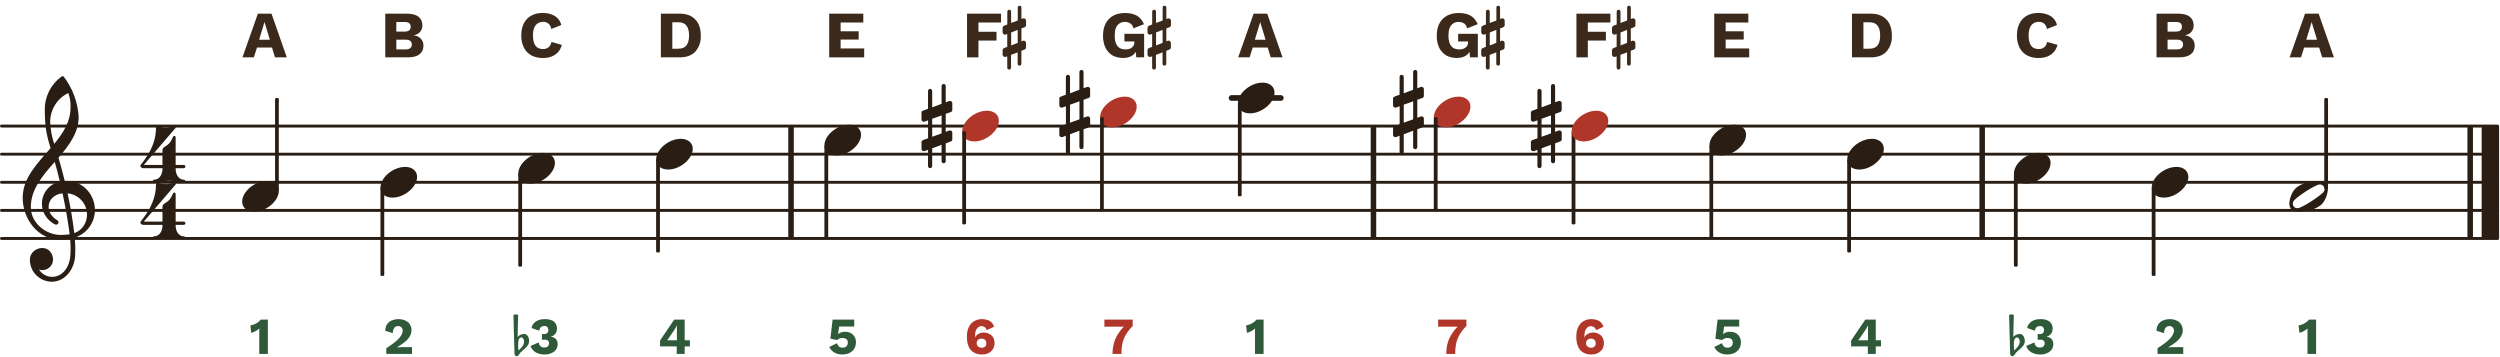
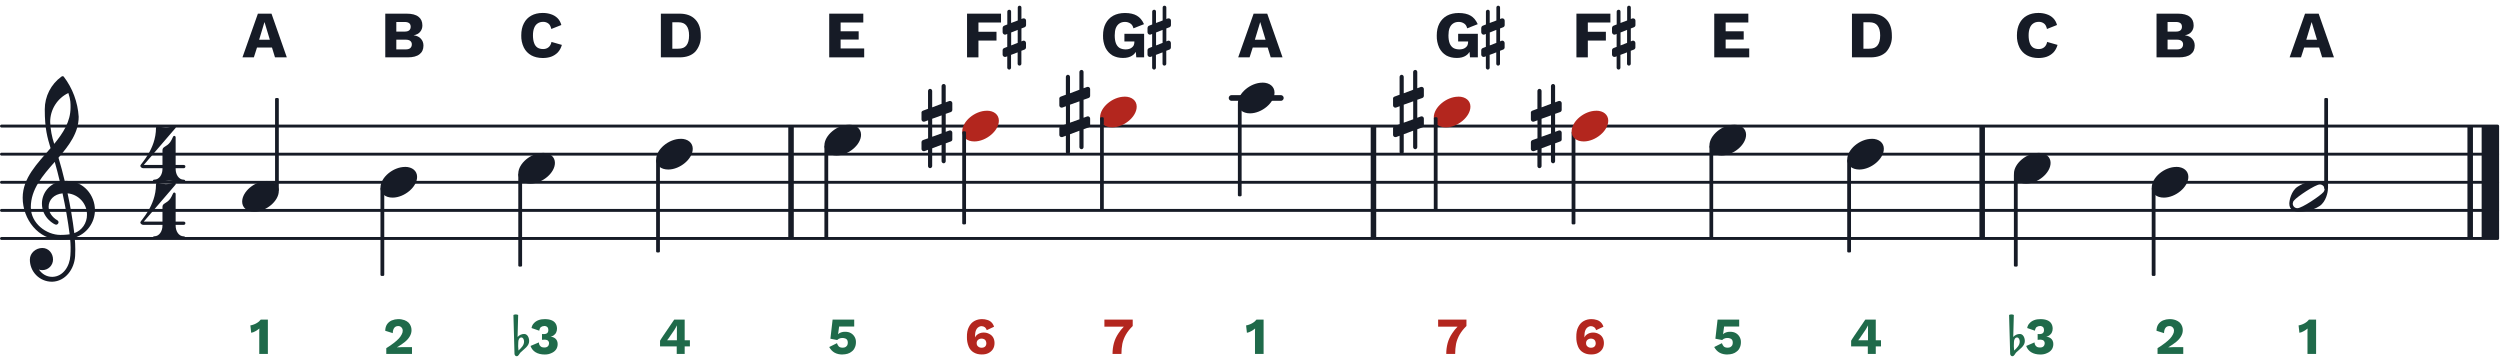
<svg xmlns="http://www.w3.org/2000/svg" xmlns:xlink="http://www.w3.org/1999/xlink" width="421" height="60" viewBox="0 0 421 60">
  <defs>
    <path id="a" d="M4.13-2.58C2.13-2.58 0-.8 0 .9c0 1 .8 1.69 2.05 1.69C4.03 2.58 6.17.8 6.17-.9c0-1-.8-1.69-2.04-1.69m0 0" />
    <path id="f" d="M0-2.25v1.14c0 .2.17.38.38.38l.14-.02.59-.22v3.03l-.86.3a.4.4 0 0 0-.25.36v1.14c0 .2.17.37.38.37l.14-.01L1.1 4v2.73c0 .2.16.36.34.36.2 0 .36-.17.36-.36V3.75l1.58-.6v2.76c0 .18.17.36.36.36s.34-.18.34-.36v-3l.86-.32q.25-.1.25-.34V1.11c0-.2-.17-.38-.37-.38q-.08 0-.14.02l-.6.22v-3.03l.86-.3a.4.4 0 0 0 .25-.36v-1.14c0-.2-.17-.37-.37-.37l-.14.01-.6.22v-2.73c0-.2-.15-.36-.34-.36a.37.37 0 0 0-.36.36v2.98l-1.58.6v-2.76a.37.37 0 0 0-.36-.36c-.18 0-.34.18-.34.36v3l-.86.32q-.24.1-.25.34m3.4.45v3.03L1.8 1.8v-3.03Zm0 0" />
    <path id="o" d="M5.94-1.23c0 .18-.08.39-.2.53C5.21-.08 2.12 2 1.37 2a.77.77 0 0 1-.79-.77C.6 1.05.64.84.8.7 1.28.08 4.4-2 5.13-2c.44 0 .8.33.8.77m-.99-1.35a6 6 0 0 0-3.54.96C.3-.9 0 .73 0 1.23c0 1.08.8 1.35 1.58 1.35 1.89 0 3.06-.63 3.53-.95C6.2.89 6.5-.73 6.5-1.23c0-1.08-.78-1.35-1.56-1.35m0 0" />
    <path id="r" d="m5.03 12.02.02-.82h-.08c-.92 0-1.72-.5-2.2-1.23q.27.11.57.1c.99 0 1.8-.8 1.8-1.79 0-1.05-.76-1.94-1.8-1.94-1.1 0-2.1.85-2.1 1.94a3.7 3.7 0 0 0 3.68 3.74Zm3.69-8.18a73 73 0 0 0-1.13-6.7 3.6 3.6 0 0 1 3.27 3.6c0 1.4-.84 2.65-2.14 3.1M1.4-.53c0-3.03 2-5.33 4.03-7.63q.47 1.66.86 3.32a3.8 3.8 0 0 0-3.02 3.73c0 2.36 2.1 3.53 2.38 3.53.23 0 .42-.2.42-.42q0-.15-.14-.28C4.87 1.1 4.4.23 4.4-.61c0-1.1.86-2.1 2.34-2.25a81 81 0 0 1 1.2 6.9c-.67.1-1.53.1-1.56.1-2.33 0-4.98-1.92-4.98-4.67m3.32-9.94C2.52-7.9.03-5.47.03-2.12c0 3.67 2.66 7.07 6.31 7.07.85 0 1.58-.12 1.68-.14a16 16 0 0 1 .04 2.78c-.1 1.86-1.25 3.57-3.01 3.61l-.02.82c2.16-.07 3.69-2.07 3.83-4.32q.03-.54.03-1.1 0-.99-.1-2A4.9 4.9 0 0 0 12.2-.02c0-2.52-1.9-4.94-4.84-4.94l-.25.02a66 66 0 0 0-1.05-3.92c1.77-2.07 3.4-4.2 3.4-6.9a12.4 12.4 0 0 0-2.52-6.76.3.3 0 0 0-.38 0 6.8 6.8 0 0 0-2.81 5.51c0 3.33.44 4.74.98 6.55m3.36-6.86c0 2.38-1.25 4.3-2.75 6.13a13 13 0 0 1-.68-3.68 5.4 5.4 0 0 1 3.06-4.89c.4 1.2.37 1.8.37 2.44m0 0" />
    <path id="b" d="M7.34-2.1q-.21.75-.68 1.26a3 3 0 0 1-1.13.73Q4.9.11 4.11.11 3 .1 2.19-.34 1.37-.8.94-1.64A4.4 4.4 0 0 1 .5-3.7q0-1.19.44-2.03.43-.85 1.25-1.3.81-.45 1.92-.45.76 0 1.4.22.65.21 1.1.66t.64 1.15l-1.69.67q-.15-.68-.51-.93a1.4 1.4 0 0 0-.88-.27q-.53 0-.92.27-.38.25-.58.76-.2.5-.2 1.25t.19 1.27q.17.51.56.78.39.25.97.25.53 0 .9-.3.38-.3.5-.9Zm0 0" />
    <path id="g" d="M6.53-5.87h-3.8v1.56h3.04v1.48H2.73V0H.81v-7.36h5.72Zm0 0" />
    <path id="j" d="M3.94-7.36q1.73 0 2.65.97.93.96.93 2.7a3.8 3.8 0 0 1-.93 2.74Q5.67 0 3.94 0H.8v-7.36Zm-.19 5.9q.94 0 1.36-.56.44-.56.44-1.67 0-1.09-.44-1.65-.42-.57-1.36-.57H2.73v4.46Zm0 0" />
    <path id="k" d="M.81 0v-7.36h5.74v1.49H2.73v1.48h3.04V-3H2.73v1.5H6.7V0Zm0 0" />
    <path id="n" d="M7.52 0H5.53l-.51-1.66H2.5L1.97 0H.05l2.6-7.36h2.29ZM2.86-2.97h1.8l-.9-2.98Zm0 0" />
    <path id="q" d="M.81 0v-7.36H4.4q1.35 0 2 .52.66.5.66 1.47 0 .62-.38 1.07-.35.45-1.1.58.83.11 1.24.6.42.46.42 1.14 0 .95-.67 1.46-.65.52-2 .52Zm1.86-1.34h1.56q.54 0 .79-.22a.8.8 0 0 0 .26-.61.7.7 0 0 0-.26-.6q-.25-.21-.79-.21H2.67Zm0-3h1.4q1.02 0 1.02-.82 0-.8-1.03-.8H2.67Zm0 0" />
    <path id="t" d="M3.86.1Q2.87.1 2.1-.32 1.35-.77.92-1.6A4.6 4.6 0 0 1 .5-3.67q0-1.2.44-2.03.45-.86 1.28-1.32.84-.45 1.97-.45 1.25 0 2.01.45.76.44 1.2 1.43l-1.78.7q-.13-.57-.51-.81a1.6 1.6 0 0 0-.92-.27q-.55 0-.94.27-.39.26-.6.78-.18.5-.18 1.23 0 .79.2 1.32.2.51.61.78.4.24 1.02.25.32 0 .6-.08.25-.07.46-.24.2-.15.31-.37.1-.24.11-.55v-.1H4.1v-1.29h3.32V0H6.1l-.08-.92q-.23.38-.6.62-.62.41-1.57.4m0 0" />
    <path id="c" d="M3.19 0v-1.27H.38v-.95l.2-.33.31-.47 1.88-2.76h1.76v3.48h.88v1.03h-.88V0ZM1.58-2.3h1.64v-2.1l.01-.39h-.01l-.22.4-.2.34-1.03 1.5-.1.12zm0 0" />
    <path id="e" d="M2.64.1Q1.7.1 1.08-.28.48-.64.23-1.34l1.4-.6q.02.32.15.5a1 1 0 0 0 .31.28q.2.08.49.08.23 0 .4-.08t.27-.25a1 1 0 0 0 .1-.37.6.6 0 0 0-.1-.36.5.5 0 0 0-.25-.2 1.3 1.3 0 0 0-.62-.05l-.22.02v-.99l.12.02h.17q.42 0 .6-.18.18-.15.18-.53 0-.3-.18-.48a.7.7 0 0 0-.5-.17 1 1 0 0 0-.57.18q-.21.18-.28.61L.4-4.36q.08-.49.4-.81.3-.34.78-.52t1.06-.17q.67 0 1.13.19.45.18.68.54t.24.85q0 .37-.13.64-.1.25-.3.4-.17.17-.35.24l-.3.1a1.4 1.4 0 0 1 .75.27 1 1 0 0 1 .31.38q.13.24.13.58 0 .55-.28.94t-.79.6Q3.25.1 2.64.1m0 0" />
    <path id="i" d="M3-5.86q.45 0 .84.13.4.1.7.39.3.28.46.76L3.77-4a1 1 0 0 0-.3-.48 1 1 0 0 0-.58-.2q-.23 0-.45.13-.21.12-.36.33-.15.23-.22.53-.06.32-.06.72v.14l.01.05q.1-.27.33-.44.22-.18.5-.28.3-.1.6-.1.53 0 .95.23.42.2.65.59t.24.94q0 .6-.27 1.03-.27.42-.75.67-.48.24-1.15.23-.75 0-1.3-.32a2 2 0 0 1-.88-.99 4 4 0 0 1-.3-1.6Q.41-3.88.76-4.54q.33-.67.92-1A2.6 2.6 0 0 1 3-5.86m-.1 3.28q-.24 0-.43.1a.7.7 0 0 0-.4.67q0 .23.1.4.12.17.3.27t.42.1q.39 0 .6-.2t.21-.57a1 1 0 0 0-.1-.4.6.6 0 0 0-.27-.27 1 1 0 0 0-.44-.1m0 0" />
    <path id="l" d="M2.5.1q-.75 0-1.31-.3-.55-.3-.92-.96l1.3-.65q.12.35.32.56.22.2.64.2.29 0 .47-.1a1 1 0 0 0 .3-.29 1 1 0 0 0 .1-.45 1 1 0 0 0-.09-.44.6.6 0 0 0-.3-.26 1.4 1.4 0 0 0-1.16.06q-.13.08-.24.19L.47-2.56l.37-3.22h3.64v1.17H1.94l-.16 1.16-.01.14q.16-.2.48-.31.33-.12.7-.11.58 0 .97.23a1.7 1.7 0 0 1 .85 1.52q0 .55-.2.93-.15.38-.5.64-.3.26-.71.38T2.5.09m0 0" />
    <path id="m" d="M.53 0v-.97q.73-.45 1.25-.86.53-.4.86-.76a3 3 0 0 0 .48-.68q.18-.32.18-.64t-.2-.54a.7.7 0 0 0-.58-.24q-.43 0-.66.32-.22.3-.24.87L.35-3.9q.02-.65.3-1.08.3-.44.8-.66a3 3 0 0 1 2.14-.05q.41.16.69.42A1.8 1.8 0 0 1 4.78-4q0 .55-.3 1.05-.27.48-.82.93t-1.32.9v.01l.35-.01.42-.02h1.75V0Zm0 0" />
    <path id="p" d="M1.67 0v-3.78l.02-.5q-.3.25-.66.45a2 2 0 0 1-.72.27L.17-4.8q.22-.03.47-.12a3 3 0 0 0 .97-.53q.2-.18.31-.33h1.2V0Zm0 0" />
    <path id="u" d="M.28-5.78h4.77v1.08Q4.33-4 3.9-3.25t-.6 1.56q-.15.8-.15 1.69h-1.5q0-.95.23-1.81t.77-1.66q.37-.58.9-1.12H.28Zm0 0" />
    <path id="d" d="M.42-.34c0-.38.17-.77.52-.77.3 0 .45.36.45.69C1.4.2.91.66.45 1.09Q.4.74.4.4V.3Zm-.64 1.97c0 .21.16.42.36.42.34 0 .44-.42.66-.64C1.4.83 2.25.34 2.25-.5c0-.6-.3-1.2-.84-1.2-.43 0-.83.18-1.11.51L.4-4.9a.9.9 0 0 0-.8 0Zm0 0" />
    <path id="h" d="M0-1.64v.72C0-.7.19-.5.4-.5l.16-.03.22-.1v2.18l-.51.2a.4.4 0 0 0-.27.4v.7c0 .23.19.4.4.4l.16-.02.22-.09v1.92c0 .17.16.32.33.32s.31-.15.31-.32V2.9l1.11-.42V4.4c0 .17.14.31.31.31.18 0 .32-.14.32-.3v-2.2l.53-.2a.4.4 0 0 0 .25-.38V.92c0-.23-.17-.42-.4-.42L3.4.53l-.23.1v-2.18l.53-.2a.4.4 0 0 0 .25-.4v-.7c0-.23-.17-.4-.4-.4l-.15.02-.23.09v-1.92a.3.3 0 0 0-.32-.32.3.3 0 0 0-.3.32v2.17l-1.12.42v-1.92a.3.3 0 0 0-.31-.31c-.17 0-.33.14-.33.3v2.18l-.51.2a.4.4 0 0 0-.27.38m2.53.33V.88l-1.1.43V-.87Zm0 0" />
    <path id="s" d="M3.7-2.22c0 .9-.53 1.78-1.37 1.78-.16 0-.24.1-.24.2 0 .13.08.24.24.24.83 0 1.64-.25 2.48-.25.83 0 1.64.25 2.47.25q.24-.02.24-.23 0-.18-.24-.2c-.84 0-1.36-.88-1.36-1.79ZM-.03-2.8c0 .17.14.44.58.44H3.7v.14h2.22v-.14h1.36c.19 0 .28-.16.28-.3 0-.12-.1-.25-.28-.25H5.92v-4.64c0-.17-.12-.26-.25-.26-.23 0-.26.48-.67 1.06-.64.84-1.3.72-1.3 1.36v2.48H.55l5.37-6.25c.11-.14-.06-.37-.33-.3-.42.13-.87.24-1.34.24q-.68-.02-1.34-.23c-.16-.07-.3.1-.3.3C2.6-5.5-.03-3.04-.03-2.8m0 0" />
  </defs>
-   <path fill="none" stroke="#2a1e14" stroke-linecap="round" stroke-miterlimit="10" stroke-width=".96" d="M207.4 16.5h8.29" />
-   <path fill="none" stroke="#2a1e14" stroke-linecap="round" stroke-miterlimit="10" stroke-width=".49" d="M.25 40.16H420.6M.25 35.43H420.6M.25 30.7H420.6M.25 25.96H420.6M.25 21.23H420.6" />
-   <path fill="none" stroke="#2a1e14" stroke-miterlimit="10" stroke-width="2.94" d="M419.38 40.16V21.23" />
-   <path fill="none" stroke="#2a1e14" stroke-miterlimit="10" stroke-width=".93" d="M415.98 40.16V21.23M133.21 40.16V21.23M333.8 40.16V21.23M231.29 40.16V21.23" />
-   <use xlink:href="#a" x="311.07" y="25.96" fill="#2a1e14" />
-   <use xlink:href="#a" x="339.15" y="28.33" fill="#2a1e14" />
-   <use xlink:href="#b" x="339.15" y="9.66" fill="#3b2a1b" />
-   <path fill="none" stroke="#2a1e14" stroke-linejoin="round" stroke-miterlimit="10" stroke-width=".4" d="M311.27 42.32h.24V27.04h-.24Zm0 0" />
-   <path fill="#2a1e14" d="M311.27 42.32h.24V27.04h-.24Zm0 0" />
-   <use xlink:href="#c" x="311.35" y="59.6" fill="#2f5a3a" />
-   <use xlink:href="#d" x="338.73" y="57.94" fill="#2f5a3a" />
-   <use xlink:href="#e" x="340.98" y="59.6" fill="#2f5a3a" />
-   <path fill="none" stroke="#2a1e14" stroke-linejoin="round" stroke-miterlimit="10" stroke-width=".4" d="M339.34 44.7h.24V29.4h-.24Zm0 0" />
-   <path fill="#2a1e14" d="M339.34 44.7h.24V29.4h-.24Zm0 0" />
-   <path fill="none" stroke="#2a1e14" stroke-linejoin="round" stroke-miterlimit="10" stroke-width=".4" d="M264.86 37.59h.24V22.31h-.24Zm0 0" />
-   <path fill="#2a1e14" d="M264.86 37.59h.23V22.31h-.23Zm0 0" />
-   <use xlink:href="#f" x="234.59" y="18.86" fill="#2a1e14" />
-   <use xlink:href="#g" x="264.66" y="9.66" fill="#3b2a1b" />
-   <use xlink:href="#h" x="271.46" y="6.34" fill="#3b2a1b" />
-   <use xlink:href="#a" x="264.66" y="21.23" fill="#b0362a" />
-   <use xlink:href="#i" x="265.02" y="59.6" fill="#b0362a" />
-   <use xlink:href="#j" x="311.07" y="9.66" fill="#3b2a1b" />
-   <use xlink:href="#f" x="257.8" y="21.23" fill="#2a1e14" />
-   <use xlink:href="#k" x="287.87" y="9.66" fill="#3b2a1b" />
-   <use xlink:href="#a" x="287.87" y="23.59" fill="#2a1e14" />
-   <use xlink:href="#l" x="288.4" y="59.6" fill="#2f5a3a" />
-   <path fill="none" stroke="#2a1e14" stroke-linejoin="round" stroke-miterlimit="10" stroke-width=".4" d="M288.07 39.96h.23V24.67h-.23Zm0 0" />
-   <path fill="#2a1e14" d="M288.07 39.96h.23V24.68h-.23Zm0 0" />
-   <use xlink:href="#a" x="362.35" y="30.69" fill="#2a1e14" />
-   <use xlink:href="#m" x="362.8" y="59.6" fill="#2f5a3a" />
-   <path fill="none" stroke="#2a1e14" stroke-linejoin="round" stroke-miterlimit="10" stroke-width=".4" d="M362.55 46.27h.24v-14.5h-.24Zm0 0" />
-   <path fill="#2a1e14" d="M362.55 46.27h.24v-14.5h-.24Zm0 0" />
-   <use xlink:href="#n" x="385.52" y="9.66" fill="#3b2a1b" />
-   <use xlink:href="#o" x="385.52" y="33.06" fill="#2a1e14" />
-   <use xlink:href="#p" x="386.91" y="59.6" fill="#2f5a3a" />
-   <path fill="none" stroke="#2a1e14" stroke-linejoin="round" stroke-miterlimit="10" stroke-width=".4" d="M391.6 31.63h.24V16.7h-.23Zm0 0" />
-   <path fill="#2a1e14" d="M391.6 31.63h.24V16.7h-.23Zm0 0" />
-   <use xlink:href="#q" x="362.35" y="9.66" fill="#3b2a1b" />
-   <path fill="none" stroke="#2a1e14" stroke-linejoin="round" stroke-miterlimit="10" stroke-width=".4" d="M110.69 42.32h.24V27.04h-.24Zm0 0" />
-   <path fill="#2a1e14" d="M110.69 42.32h.24V27.04h-.24Zm0 0" />
-   <use xlink:href="#b" x="87.28" y="9.66" fill="#3b2a1b" />
-   <use xlink:href="#a" x="87.28" y="28.33" fill="#2a1e14" />
-   <use xlink:href="#d" x="86.86" y="57.94" fill="#2f5a3a" />
-   <use xlink:href="#e" x="89.11" y="59.6" fill="#2f5a3a" />
-   <path fill="none" stroke="#2a1e14" stroke-linejoin="round" stroke-miterlimit="10" stroke-width=".4" d="M87.48 44.7h.24V29.4h-.24Zm0 0" />
-   <path fill="#2a1e14" d="M87.48 44.7h.24V29.4h-.24Zm0 0" />
-   <use xlink:href="#j" x="110.49" y="9.66" fill="#3b2a1b" />
-   <use xlink:href="#a" x="110.49" y="25.96" fill="#2a1e14" />
-   <use xlink:href="#c" x="110.77" y="59.6" fill="#2f5a3a" />
-   <use xlink:href="#k" x="138.83" y="9.66" fill="#3b2a1b" />
-   <use xlink:href="#a" x="138.83" y="23.59" fill="#2a1e14" />
-   <use xlink:href="#l" x="139.37" y="59.6" fill="#2f5a3a" />
-   <path fill="none" stroke="#2a1e14" stroke-linejoin="round" stroke-miterlimit="10" stroke-width=".4" d="M139.03 39.96h.24V24.67h-.24Zm0 0" />
-   <path fill="#2a1e14" d="M139.03 39.96h.24V24.68h-.24Zm0 0" />
-   <use xlink:href="#n" x="40.78" y="9.66" fill="#3b2a1b" />
-   <use xlink:href="#a" x="40.78" y="33.06" fill="#2a1e14" />
-   <use xlink:href="#r" x="3.79" y="35.42" fill="#2a1e14" />
-   <use xlink:href="#s" x="23.66" y="30.69" fill="#2a1e14" />
-   <use xlink:href="#s" x="23.66" y="40.23" fill="#2a1e14" />
-   <use xlink:href="#p" x="41.99" y="59.6" fill="#2f5a3a" />
-   <path fill="none" stroke="#2a1e14" stroke-linejoin="round" stroke-miterlimit="10" stroke-width=".4" d="M46.52 31.98h.23V16.7h-.23Zm0 0" />
-   <path fill="#2a1e14" d="M46.52 31.98h.23V16.7h-.23Zm0 0" />
-   <use xlink:href="#q" x="64.07" y="9.66" fill="#3b2a1b" />
-   <use xlink:href="#a" x="64.07" y="30.69" fill="#2a1e14" />
-   <use xlink:href="#m" x="64.52" y="59.6" fill="#2f5a3a" />
-   <path fill="none" stroke="#2a1e14" stroke-linejoin="round" stroke-miterlimit="10" stroke-width=".4" d="M64.27 46.27h.24v-14.5h-.24Zm0 0" />
-   <path fill="#2a1e14" d="M64.27 46.27h.24v-14.5h-.24Zm0 0" />
-   <path fill="none" stroke="#2a1e14" stroke-linejoin="round" stroke-miterlimit="10" stroke-width=".4" d="M208.66 32.86h.23V17.57h-.23Zm0 0" />
-   <path fill="#2a1e14" d="M208.66 32.86h.23V17.57h-.23Zm0 0" />
-   <use xlink:href="#t" x="185.25" y="9.66" fill="#3b2a1b" />
-   <use xlink:href="#h" x="193.24" y="6.34" fill="#3b2a1b" />
-   <use xlink:href="#a" x="185.25" y="18.86" fill="#b0362a" />
-   <use xlink:href="#u" x="185.7" y="59.6" fill="#b0362a" />
-   <path fill="none" stroke="#2a1e14" stroke-linejoin="round" stroke-miterlimit="10" stroke-width=".4" d="M185.45 35.23h.23V19.94h-.23Zm0 0" />
-   <path fill="#2a1e14" d="M185.45 35.23h.23V19.94h-.23Zm0 0" />
-   <use xlink:href="#f" x="178.39" y="18.86" fill="#2a1e14" />
-   <use xlink:href="#n" x="208.46" y="9.66" fill="#3b2a1b" />
-   <use xlink:href="#a" x="208.46" y="16.5" fill="#2a1e14" />
-   <use xlink:href="#p" x="209.67" y="59.6" fill="#2f5a3a" />
-   <use xlink:href="#t" x="241.45" y="9.66" fill="#3b2a1b" />
-   <use xlink:href="#h" x="249.44" y="6.34" fill="#3b2a1b" />
-   <use xlink:href="#a" x="241.45" y="18.86" fill="#b0362a" />
-   <use xlink:href="#u" x="241.9" y="59.6" fill="#b0362a" />
-   <path fill="none" stroke="#2a1e14" stroke-linejoin="round" stroke-miterlimit="10" stroke-width=".4" d="M241.65 35.23h.24V19.94h-.24Zm0 0" />
-   <path fill="#2a1e14" d="M241.65 35.23h.24V19.94h-.24Zm0 0" />
-   <use xlink:href="#g" x="162.04" y="9.66" fill="#3b2a1b" />
-   <use xlink:href="#h" x="168.84" y="6.34" fill="#3b2a1b" />
-   <use xlink:href="#a" x="162.04" y="21.23" fill="#b0362a" />
-   <use xlink:href="#i" x="162.4" y="59.6" fill="#b0362a" />
-   <path fill="none" stroke="#2a1e14" stroke-linejoin="round" stroke-miterlimit="10" stroke-width=".4" d="M162.24 37.59h.24V22.31h-.24Zm0 0" />
-   <path fill="#2a1e14" d="M162.24 37.59h.24V22.31h-.24Zm0 0" />
-   <use xlink:href="#f" x="155.18" y="21.23" fill="#2a1e14" />
+   <path fill="none" stroke="#161b26" stroke-linecap="round" stroke-miterlimit="10" stroke-width=".96" d="M207.4 16.5h8.29" />
+   <path fill="none" stroke="#161b26" stroke-linecap="round" stroke-miterlimit="10" stroke-width=".49" d="M.25 40.16H420.6M.25 35.43H420.6M.25 30.7H420.6M.25 25.96H420.6M.25 21.23H420.6" />
+   <path fill="none" stroke="#161b26" stroke-miterlimit="10" stroke-width="2.94" d="M419.38 40.16V21.23" />
+   <path fill="none" stroke="#161b26" stroke-miterlimit="10" stroke-width=".93" d="M415.98 40.16V21.23M133.21 40.16V21.23M333.8 40.16V21.23M231.29 40.16V21.23" />
+   <use xlink:href="#a" x="311.07" y="25.96" fill="#161b26" />
+   <use xlink:href="#a" x="339.15" y="28.33" fill="#161b26" />
+   <use xlink:href="#b" x="339.15" y="9.66" fill="#161b26" />
+   <path fill="none" stroke="#161b26" stroke-linejoin="round" stroke-miterlimit="10" stroke-width=".4" d="M311.27 42.32h.24V27.04h-.24Zm0 0" />
+   <path fill="#161b26" d="M311.27 42.32h.24V27.04h-.24Zm0 0" />
+   <use xlink:href="#c" x="311.35" y="59.6" fill="#1f6a4a" />
+   <use xlink:href="#d" x="338.73" y="57.94" fill="#1f6a4a" />
+   <use xlink:href="#e" x="340.98" y="59.6" fill="#1f6a4a" />
+   <path fill="none" stroke="#161b26" stroke-linejoin="round" stroke-miterlimit="10" stroke-width=".4" d="M339.34 44.7h.24V29.4h-.24Zm0 0" />
+   <path fill="#161b26" d="M339.34 44.7h.24V29.4h-.24Zm0 0" />
+   <path fill="none" stroke="#161b26" stroke-linejoin="round" stroke-miterlimit="10" stroke-width=".4" d="M264.86 37.59h.24V22.31h-.24Zm0 0" />
+   <path fill="#161b26" d="M264.86 37.59h.23V22.31h-.23Zm0 0" />
+   <use xlink:href="#f" x="234.59" y="18.86" fill="#161b26" />
+   <use xlink:href="#g" x="264.66" y="9.66" fill="#161b26" />
+   <use xlink:href="#h" x="271.46" y="6.34" fill="#161b26" />
+   <use xlink:href="#a" x="264.66" y="21.23" fill="#b3261e" />
+   <use xlink:href="#i" x="265.02" y="59.6" fill="#b3261e" />
+   <use xlink:href="#j" x="311.07" y="9.66" fill="#161b26" />
+   <use xlink:href="#f" x="257.8" y="21.23" fill="#161b26" />
+   <use xlink:href="#k" x="287.87" y="9.66" fill="#161b26" />
+   <use xlink:href="#a" x="287.87" y="23.59" fill="#161b26" />
+   <use xlink:href="#l" x="288.4" y="59.6" fill="#1f6a4a" />
+   <path fill="none" stroke="#161b26" stroke-linejoin="round" stroke-miterlimit="10" stroke-width=".4" d="M288.07 39.96h.23V24.67h-.23Zm0 0" />
+   <path fill="#161b26" d="M288.07 39.96h.23V24.68h-.23Zm0 0" />
+   <use xlink:href="#a" x="362.35" y="30.69" fill="#161b26" />
+   <use xlink:href="#m" x="362.8" y="59.6" fill="#1f6a4a" />
+   <path fill="none" stroke="#161b26" stroke-linejoin="round" stroke-miterlimit="10" stroke-width=".4" d="M362.55 46.27h.24v-14.5h-.24Zm0 0" />
+   <path fill="#161b26" d="M362.55 46.27h.24v-14.5h-.24Zm0 0" />
+   <use xlink:href="#n" x="385.52" y="9.66" fill="#161b26" />
+   <use xlink:href="#o" x="385.52" y="33.06" fill="#161b26" />
+   <use xlink:href="#p" x="386.91" y="59.6" fill="#1f6a4a" />
+   <path fill="none" stroke="#161b26" stroke-linejoin="round" stroke-miterlimit="10" stroke-width=".4" d="M391.6 31.63h.24V16.7h-.23Zm0 0" />
+   <path fill="#161b26" d="M391.6 31.63h.24V16.7h-.23Zm0 0" />
+   <use xlink:href="#q" x="362.35" y="9.66" fill="#161b26" />
+   <path fill="none" stroke="#161b26" stroke-linejoin="round" stroke-miterlimit="10" stroke-width=".4" d="M110.69 42.32h.24V27.04h-.24Zm0 0" />
+   <path fill="#161b26" d="M110.69 42.32h.24V27.04h-.24Zm0 0" />
+   <use xlink:href="#b" x="87.28" y="9.66" fill="#161b26" />
+   <use xlink:href="#a" x="87.28" y="28.33" fill="#161b26" />
+   <use xlink:href="#d" x="86.86" y="57.94" fill="#1f6a4a" />
+   <use xlink:href="#e" x="89.11" y="59.6" fill="#1f6a4a" />
+   <path fill="none" stroke="#161b26" stroke-linejoin="round" stroke-miterlimit="10" stroke-width=".4" d="M87.48 44.7h.24V29.4h-.24Zm0 0" />
+   <path fill="#161b26" d="M87.48 44.7h.24V29.4h-.24Zm0 0" />
+   <use xlink:href="#j" x="110.49" y="9.66" fill="#161b26" />
+   <use xlink:href="#a" x="110.49" y="25.96" fill="#161b26" />
+   <use xlink:href="#c" x="110.77" y="59.6" fill="#1f6a4a" />
+   <use xlink:href="#k" x="138.83" y="9.66" fill="#161b26" />
+   <use xlink:href="#a" x="138.83" y="23.59" fill="#161b26" />
+   <use xlink:href="#l" x="139.37" y="59.6" fill="#1f6a4a" />
+   <path fill="none" stroke="#161b26" stroke-linejoin="round" stroke-miterlimit="10" stroke-width=".4" d="M139.03 39.96h.24V24.67h-.24Zm0 0" />
+   <path fill="#161b26" d="M139.03 39.96h.24V24.68h-.24Zm0 0" />
+   <use xlink:href="#n" x="40.78" y="9.66" fill="#161b26" />
+   <use xlink:href="#a" x="40.78" y="33.06" fill="#161b26" />
+   <use xlink:href="#r" x="3.79" y="35.42" fill="#161b26" />
+   <use xlink:href="#s" x="23.66" y="30.69" fill="#161b26" />
+   <use xlink:href="#s" x="23.66" y="40.23" fill="#161b26" />
+   <use xlink:href="#p" x="41.99" y="59.6" fill="#1f6a4a" />
+   <path fill="none" stroke="#161b26" stroke-linejoin="round" stroke-miterlimit="10" stroke-width=".4" d="M46.52 31.98h.23V16.7h-.23Zm0 0" />
+   <path fill="#161b26" d="M46.52 31.98h.23V16.7h-.23Zm0 0" />
+   <use xlink:href="#q" x="64.07" y="9.66" fill="#161b26" />
+   <use xlink:href="#a" x="64.07" y="30.69" fill="#161b26" />
+   <use xlink:href="#m" x="64.52" y="59.6" fill="#1f6a4a" />
+   <path fill="none" stroke="#161b26" stroke-linejoin="round" stroke-miterlimit="10" stroke-width=".4" d="M64.27 46.27h.24v-14.5h-.24Zm0 0" />
+   <path fill="#161b26" d="M64.27 46.27h.24v-14.5h-.24Zm0 0" />
+   <path fill="none" stroke="#161b26" stroke-linejoin="round" stroke-miterlimit="10" stroke-width=".4" d="M208.66 32.86h.23V17.57h-.23Zm0 0" />
+   <path fill="#161b26" d="M208.66 32.86h.23V17.57h-.23Zm0 0" />
+   <use xlink:href="#t" x="185.25" y="9.66" fill="#161b26" />
+   <use xlink:href="#h" x="193.24" y="6.34" fill="#161b26" />
+   <use xlink:href="#a" x="185.25" y="18.86" fill="#b3261e" />
+   <use xlink:href="#u" x="185.7" y="59.6" fill="#b3261e" />
+   <path fill="none" stroke="#161b26" stroke-linejoin="round" stroke-miterlimit="10" stroke-width=".4" d="M185.45 35.23h.23V19.94h-.23Zm0 0" />
+   <path fill="#161b26" d="M185.45 35.23h.23V19.94h-.23Zm0 0" />
+   <use xlink:href="#f" x="178.39" y="18.86" fill="#161b26" />
+   <use xlink:href="#n" x="208.46" y="9.66" fill="#161b26" />
+   <use xlink:href="#a" x="208.46" y="16.5" fill="#161b26" />
+   <use xlink:href="#p" x="209.67" y="59.6" fill="#1f6a4a" />
+   <use xlink:href="#t" x="241.45" y="9.66" fill="#161b26" />
+   <use xlink:href="#h" x="249.44" y="6.34" fill="#161b26" />
+   <use xlink:href="#a" x="241.45" y="18.86" fill="#b3261e" />
+   <use xlink:href="#u" x="241.9" y="59.6" fill="#b3261e" />
+   <path fill="none" stroke="#161b26" stroke-linejoin="round" stroke-miterlimit="10" stroke-width=".4" d="M241.65 35.23h.24V19.94h-.24Zm0 0" />
+   <path fill="#161b26" d="M241.65 35.23h.24V19.94h-.24Zm0 0" />
+   <use xlink:href="#g" x="162.04" y="9.66" fill="#161b26" />
+   <use xlink:href="#h" x="168.84" y="6.34" fill="#161b26" />
+   <use xlink:href="#a" x="162.04" y="21.23" fill="#b3261e" />
+   <use xlink:href="#i" x="162.4" y="59.6" fill="#b3261e" />
+   <path fill="none" stroke="#161b26" stroke-linejoin="round" stroke-miterlimit="10" stroke-width=".4" d="M162.24 37.59h.24V22.31h-.24Zm0 0" />
+   <path fill="#161b26" d="M162.24 37.59h.24V22.31h-.24Zm0 0" />
+   <use xlink:href="#f" x="155.18" y="21.23" fill="#161b26" />
</svg>
